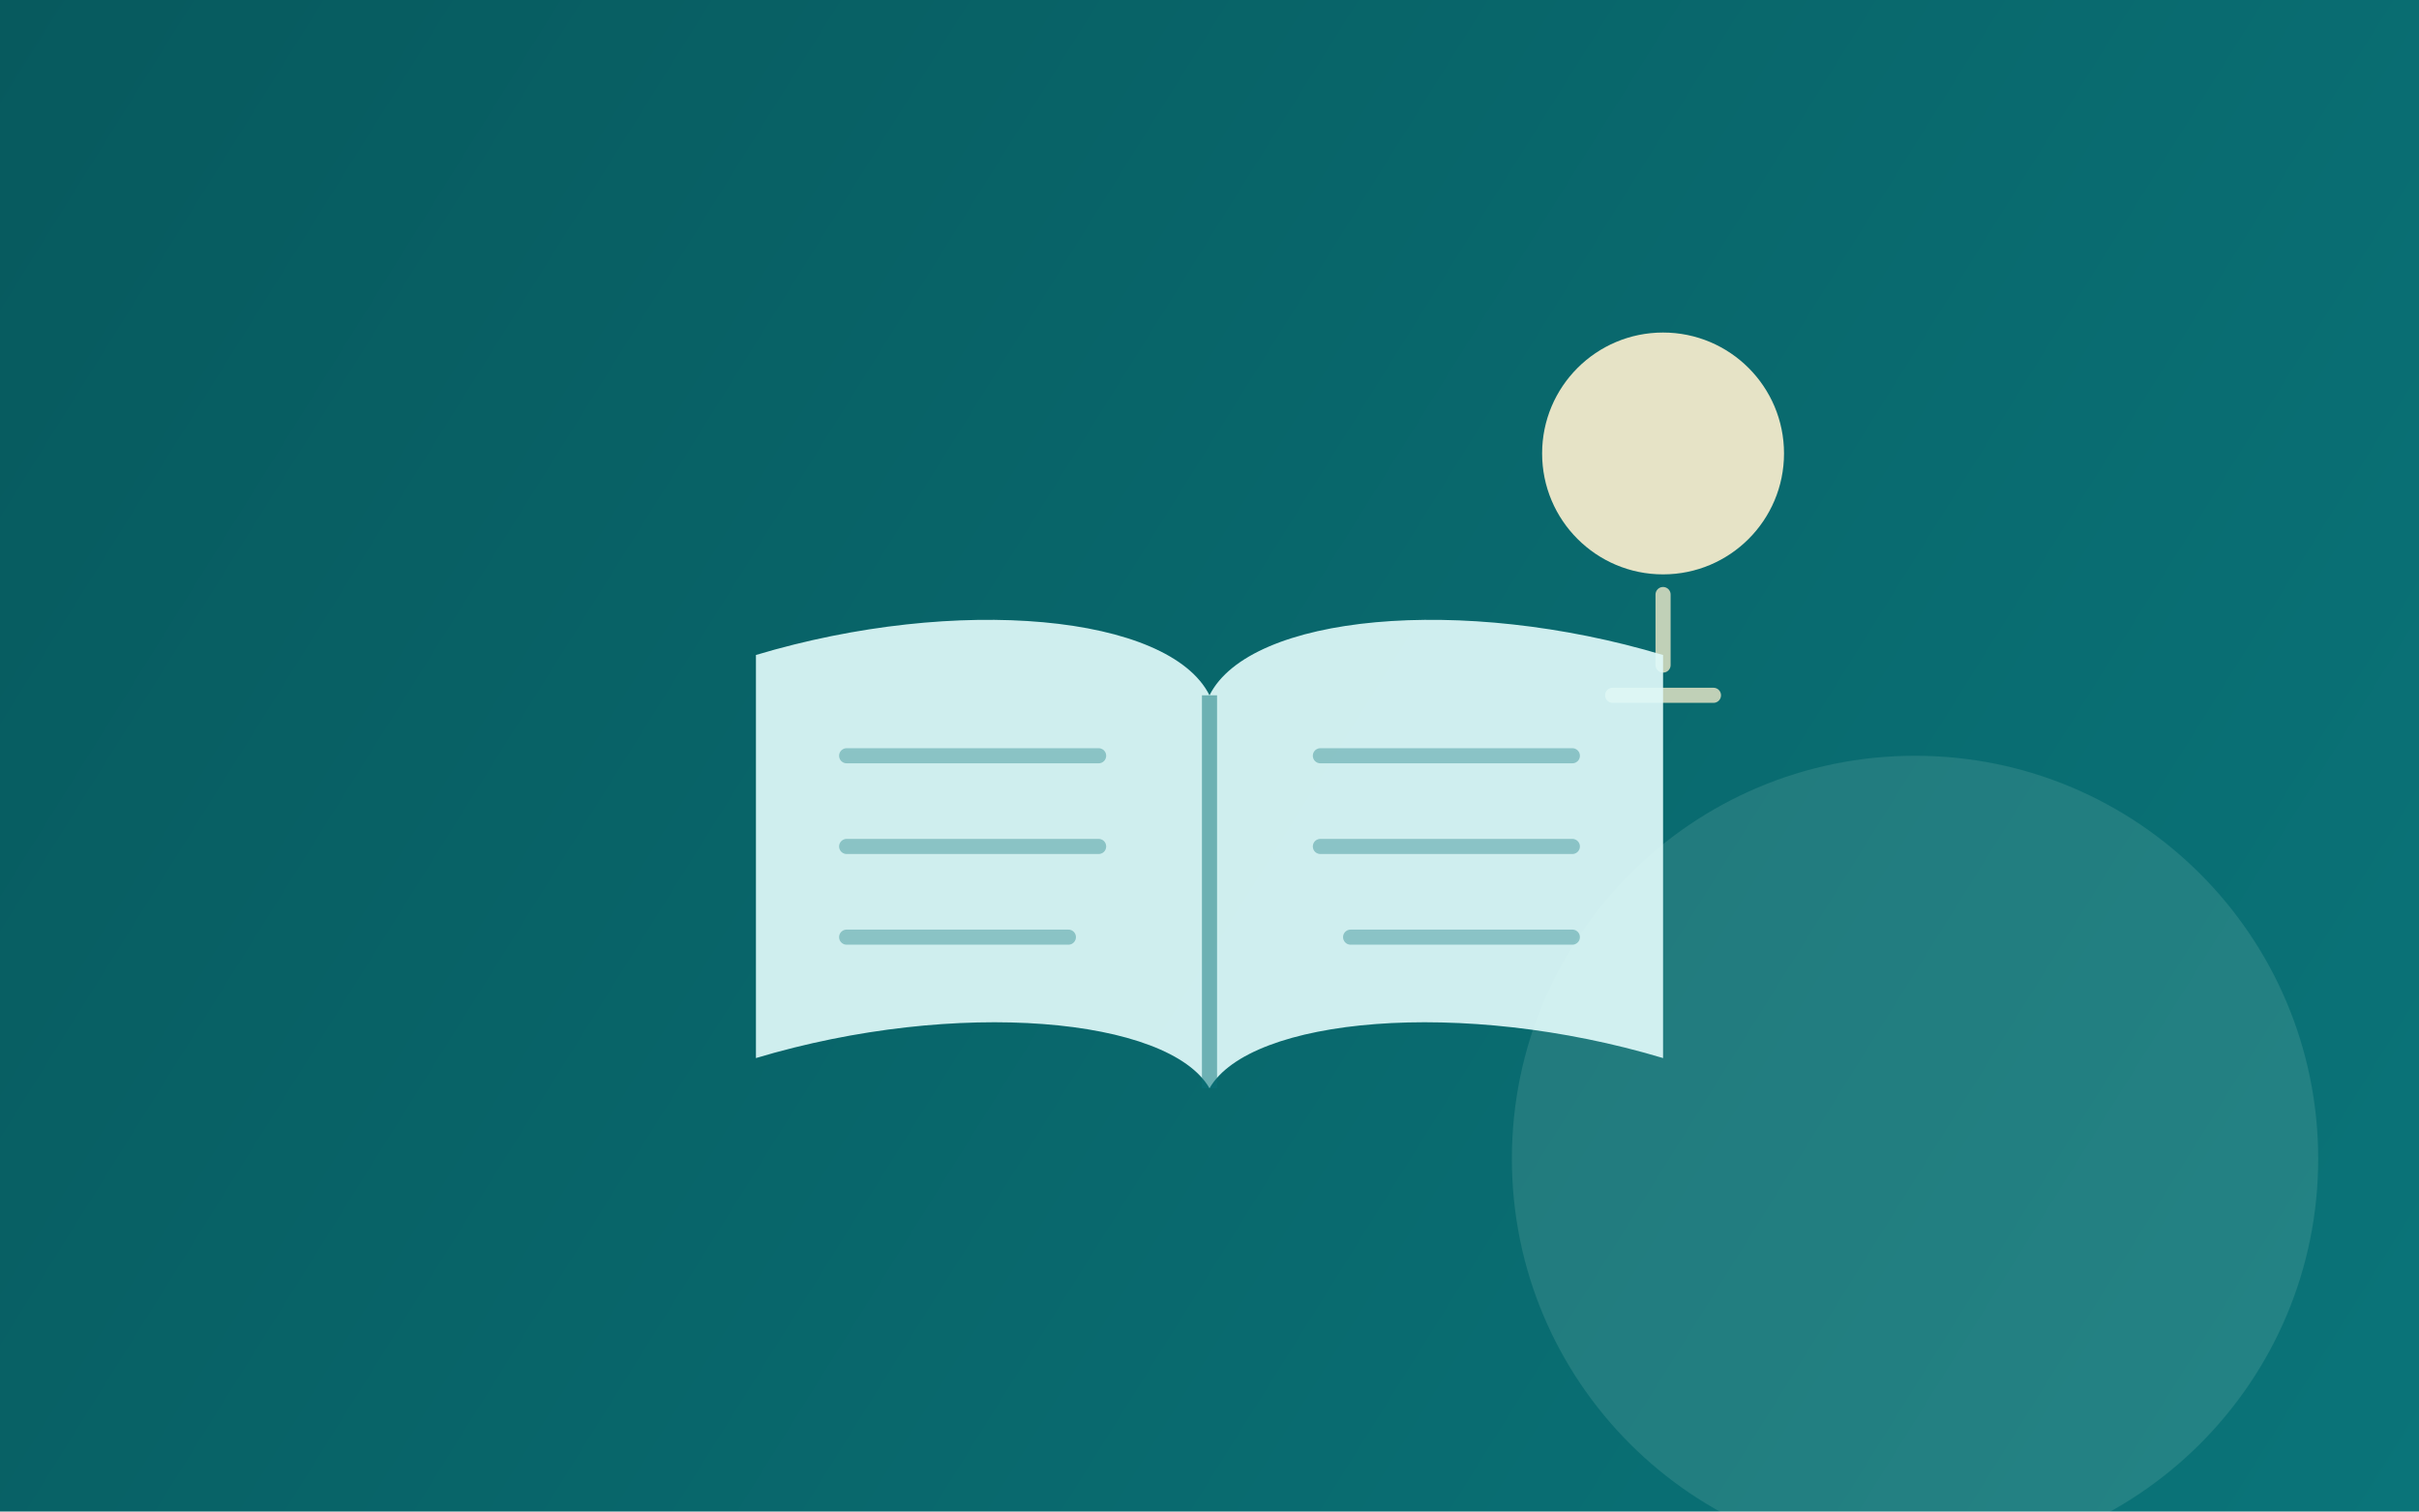
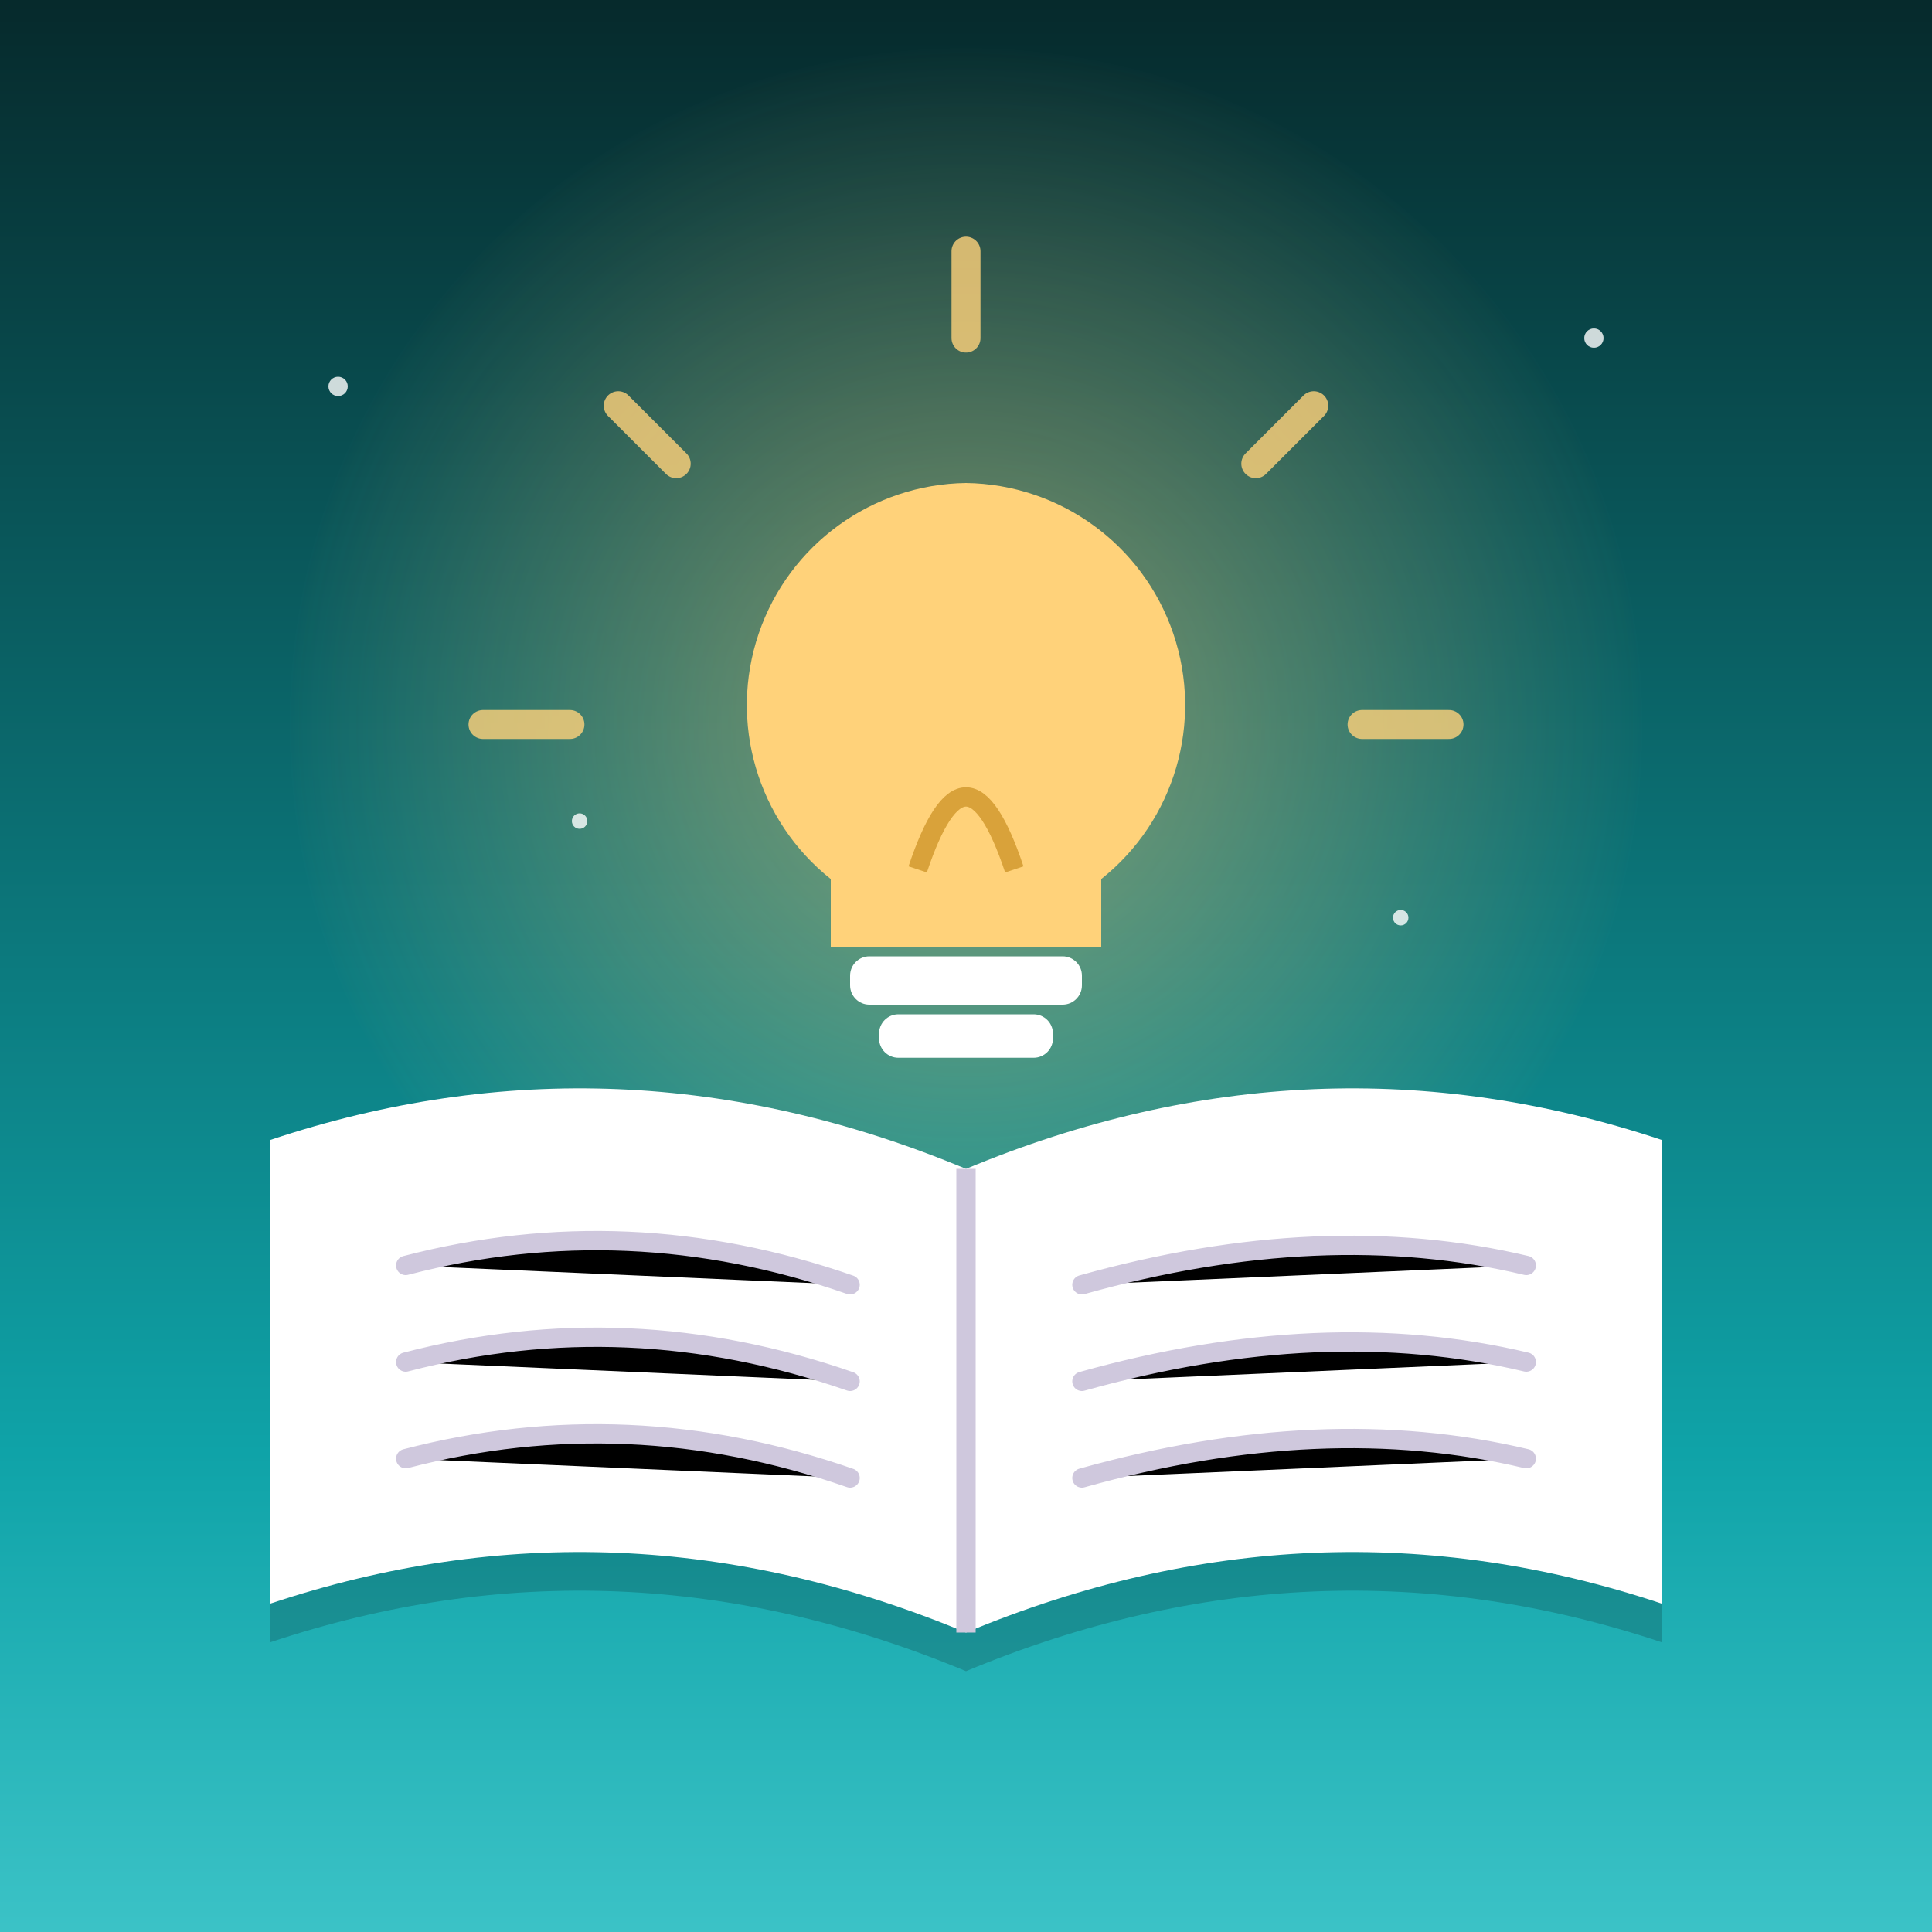
- <svg xmlns="http://www.w3.org/2000/svg" viewBox="0 0 480 300" role="img" aria-label="למידה">
+ <svg xmlns="http://www.w3.org/2000/svg" viewBox="0 0 400 400" preserveAspectRatio="xMidYMid slice" role="img" aria-label="למידה">
  <defs>
-     <linearGradient id="gLearningBg" x1="0" y1="0" x2="480" y2="300" gradientUnits="userSpaceOnUse">
-       <stop offset="0" stop-color="#075a5e" />
-       <stop offset="1" stop-color="#0a7479" />
+     <linearGradient id="sky" x1="0" y1="0" x2="0" y2="1">
+       <stop offset="0" stop-color="#06292b" />
+       <stop offset="0.75" stop-color="#0fa3a8" />
+       <stop offset="1" stop-color="#3cc3c7" />
+     </linearGradient>
+     <linearGradient id="skyDeep" x1="0" y1="0" x2="0" y2="1">
+       <stop offset="0" stop-color="#06292b" />
+       <stop offset="1" stop-color="#0a6a6e" />
+     </linearGradient>
+     <radialGradient id="glow">
+       <stop offset="0" stop-color="#fff" stop-opacity="0.6" />
+       <stop offset="1" stop-color="#fff" stop-opacity="0" />
+     </radialGradient>
+     <radialGradient id="warm">
+       <stop offset="0" stop-color="#ffd27a" stop-opacity="0.7" />
+       <stop offset="1" stop-color="#ffd27a" stop-opacity="0" />
+     </radialGradient>
+     <linearGradient id="beam" x1="0" y1="0" x2="0" y2="1">
+       <stop offset="0" stop-color="#fff" stop-opacity="0.4" />
+       <stop offset="1" stop-color="#fff" stop-opacity="0" />
    </linearGradient>
  </defs>
-   <rect width="480" height="300" fill="url(#gLearningBg)" />
-   <circle cx="380" cy="230" r="80" fill="#ddf3e4" opacity="0.12" />
-   <circle cx="330" cy="90" r="24" fill="#fef1cf" opacity="0.9" />
-   <path d="M330 118 v14 M320 138 h20" stroke="#fef1cf" stroke-width="3" stroke-linecap="round" opacity="0.75" />
-   <g opacity="0.92">
-     <path d="M150 130 C 190 118, 232 122, 240 138 C 248 122, 290 118, 330 130 L330 210 C 290 198, 248 202, 240 216 C 232 202, 190 198, 150 210 Z" fill="#e0fafa" />
-     <path d="M240 138 L240 216" stroke="#0a7479" stroke-width="3" opacity="0.5" />
-     <path d="M168 150 h50 M168 168 h50 M168 186 h44" stroke="#0a7479" stroke-width="3" stroke-linecap="round" opacity="0.35" />
-     <path d="M262 150 h50 M262 168 h50 M268 186 h44" stroke="#0a7479" stroke-width="3" stroke-linecap="round" opacity="0.35" />
+   <rect width="400" height="400" fill="url(#sky)" />
+   <circle cx="200" cy="150" r="140" fill="url(#warm)" opacity="0.7" />
+   <circle cx="70" cy="80" r="2" fill="#fff" opacity="0.8" />
+   <circle cx="330" cy="70" r="2" fill="#fff" opacity="0.8" />
+   <circle cx="120" cy="170" r="1.6" fill="#fff" opacity="0.8" />
+   <circle cx="290" cy="190" r="1.6" fill="#fff" opacity="0.8" />
+   <g stroke="#ffd27a" stroke-width="6" stroke-linecap="round" opacity="0.8">
+     <path d="M200 70v-18M140 96l-12-12M260 96l12-12M118 150h-18M282 150h18" />
+   </g>
+   <path d="M200 100a46 46 0 0 1 28 82v14h-56v-14a46 46 0 0 1 28-82Z" fill="#ffd27a" />
+   <path d="M190 180q10-30 20 0" stroke="#d9a23a" stroke-width="4" fill="none" />
+   <rect x="176" y="198" width="48" height="10" rx="4" fill="#fff" />
+   <rect x="182" y="210" width="36" height="9" rx="4" fill="#fff" />
+   <path d="M56 236q72-24 144 6q72-30 144-6v96q-72-24-144 6q-72-30-144-6Z" fill="#000" opacity="0.18" transform="translate(0 8)" />
+   <path d="M56 236q72-24 144 6q72-30 144-6v96q-72-24-144 6q-72-30-144-6Z" fill="#fff" />
+   <path d="M200 242v96" stroke="#cfc8dd" stroke-width="4" />
+   <g stroke="#cfc8dd" stroke-width="4" stroke-linecap="round">
+     <path d="M84 262q46-12 92 4M84 282q46-12 92 4M84 302q46-12 92 4M224 266q50-14 92-4M224 286q50-14 92-4M224 306q50-14 92-4" />
  </g>
</svg>
